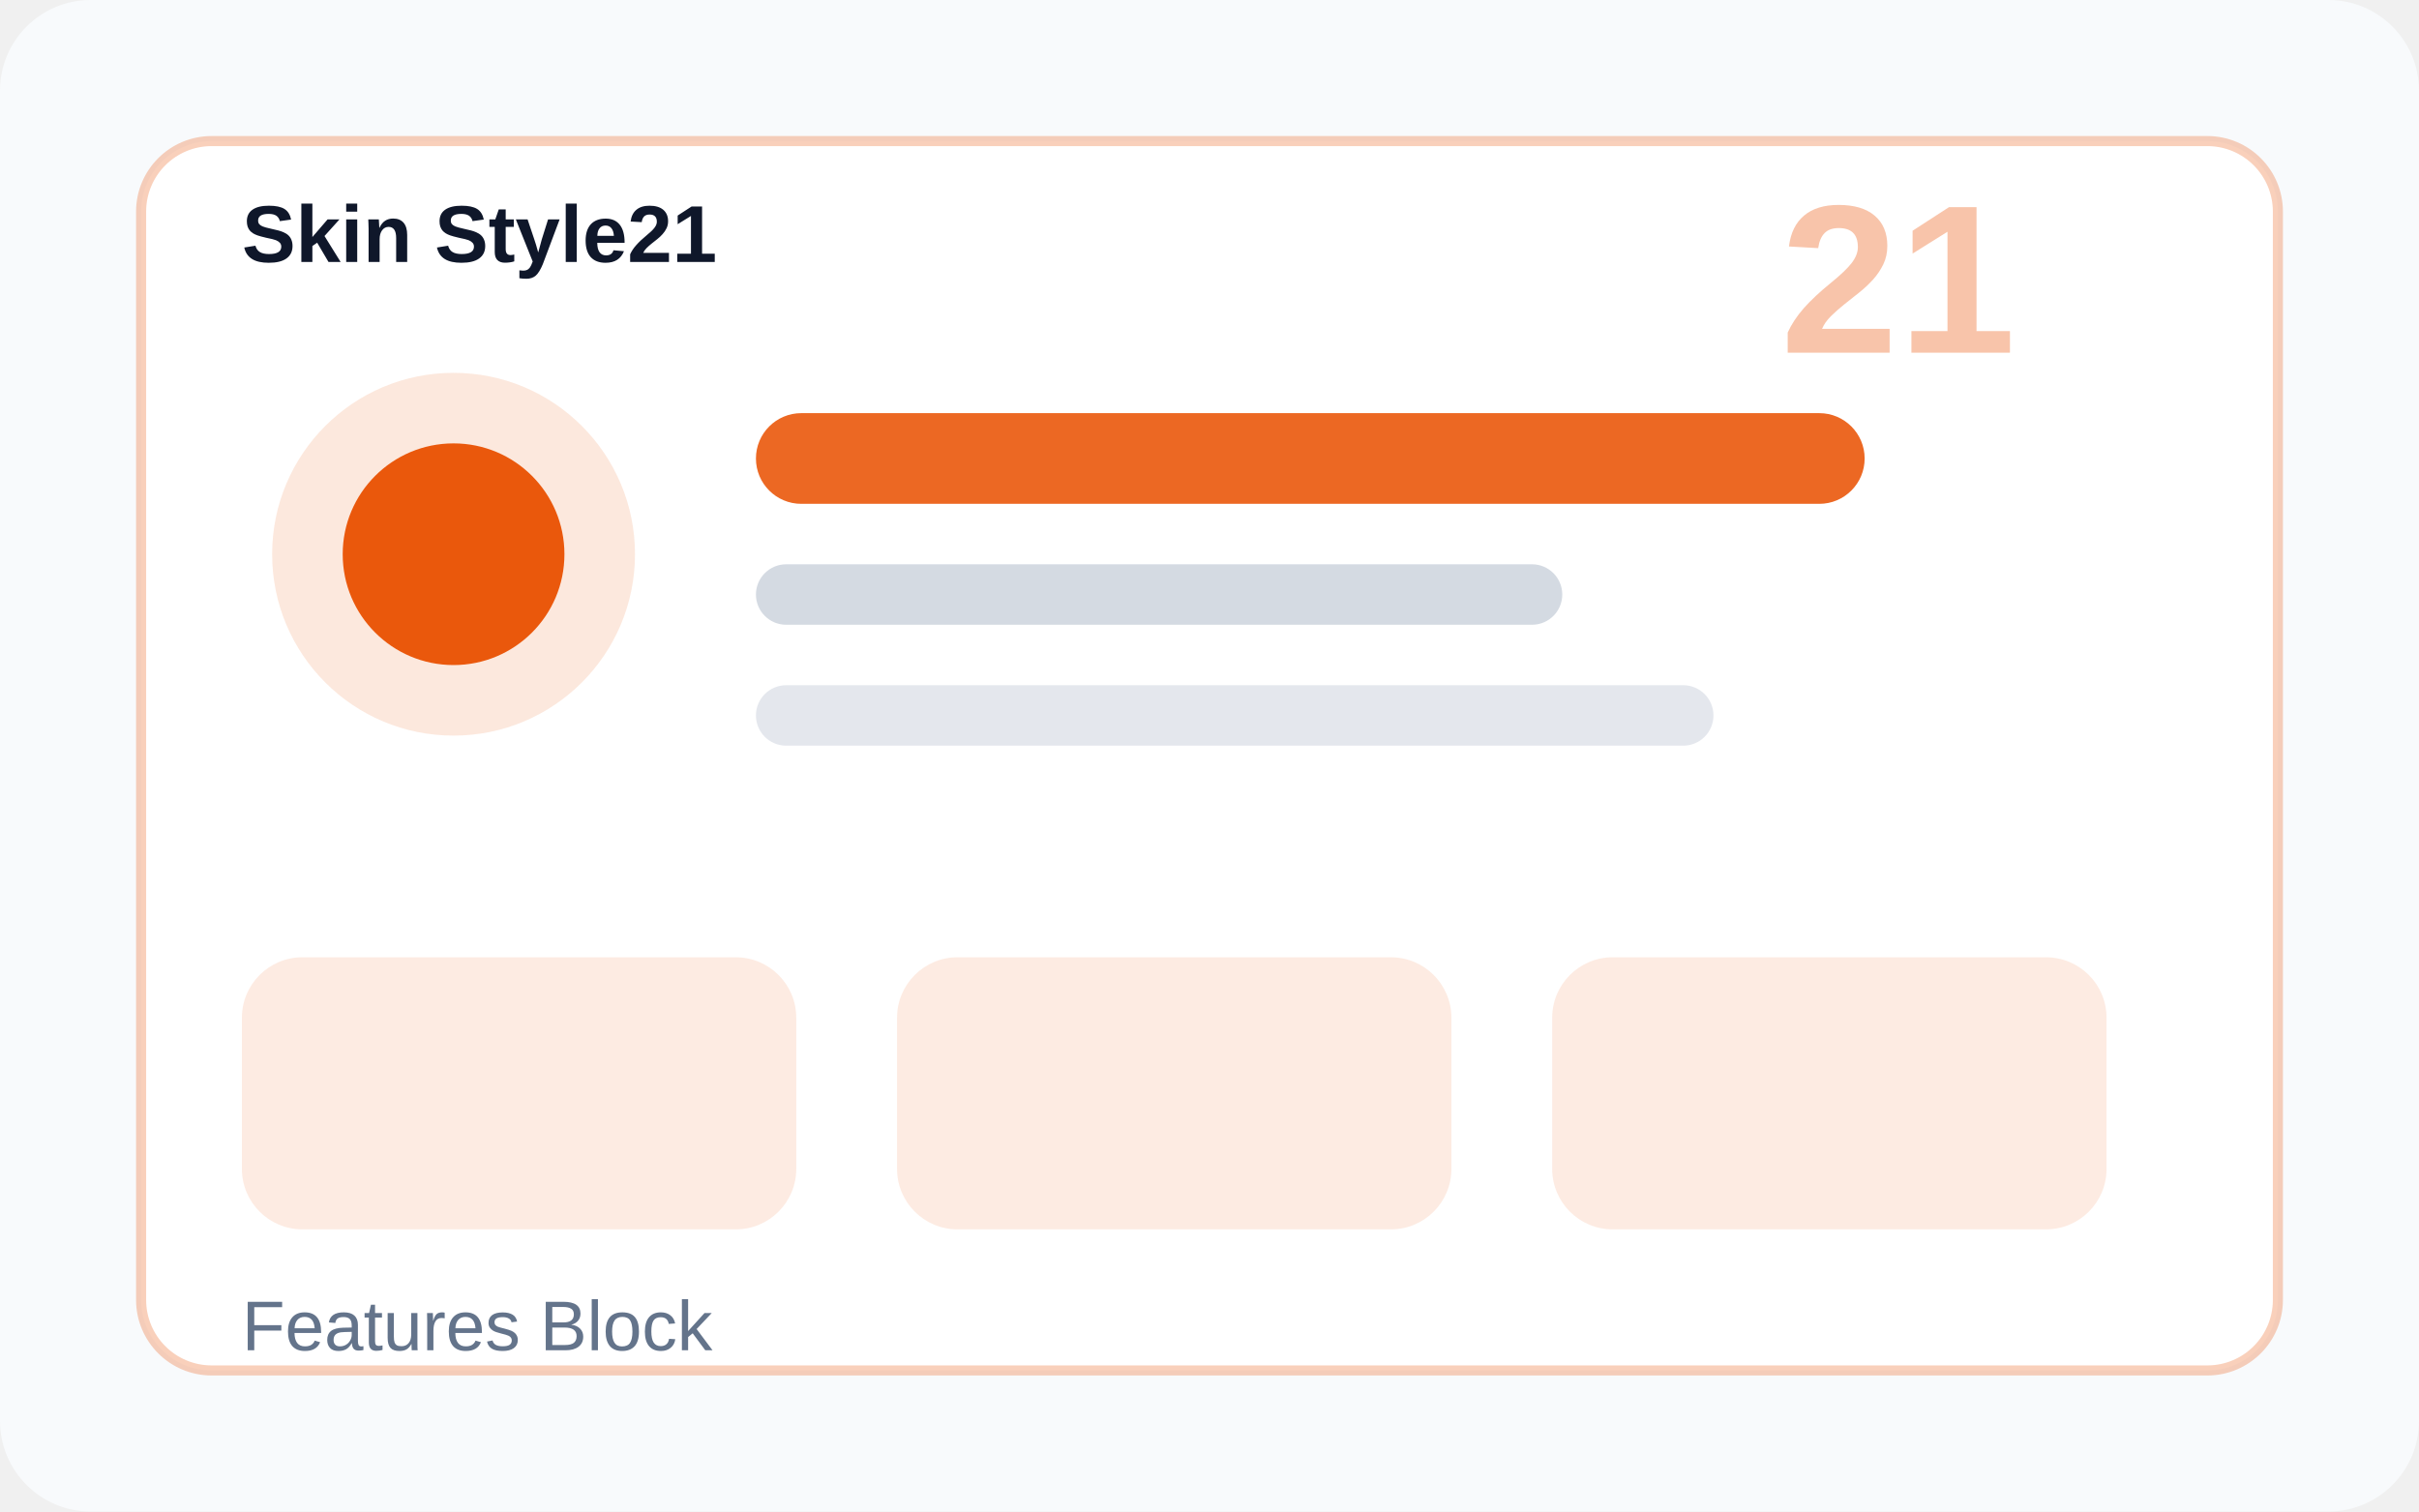
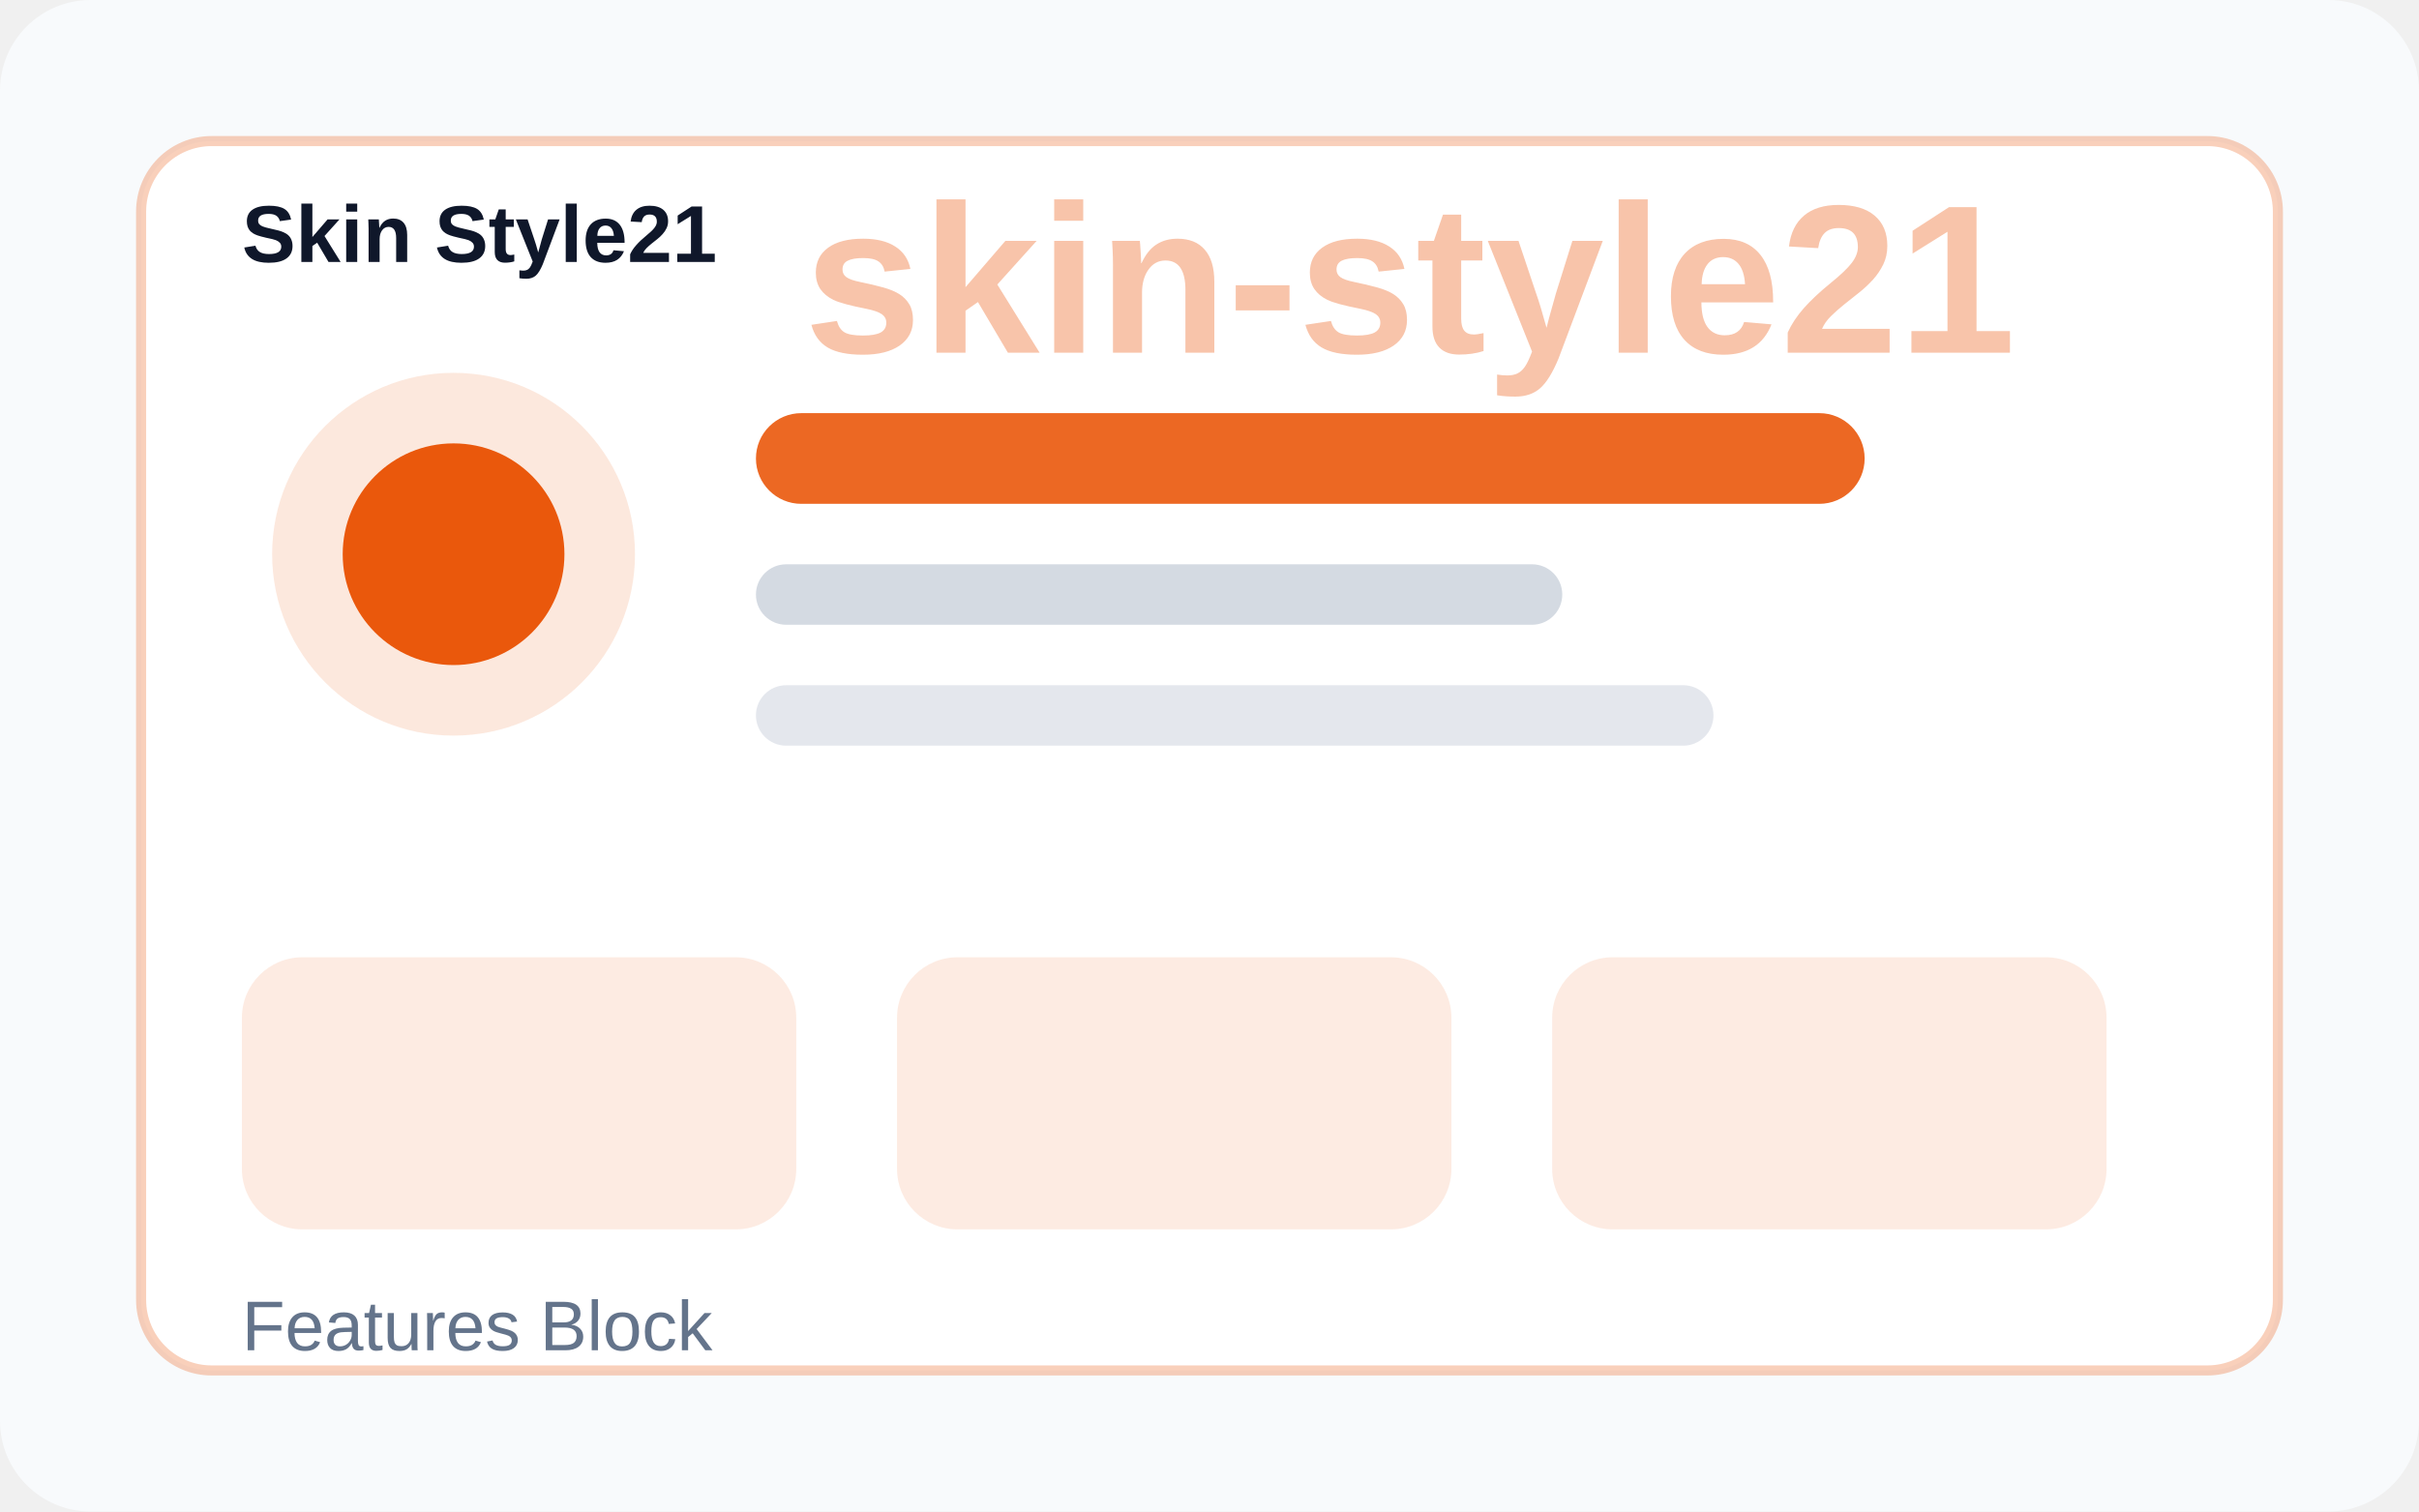
<svg xmlns="http://www.w3.org/2000/svg" width="480" height="300" viewBox="0 0 480 300" role="img">
  <rect width="480" height="300" rx="18" fill="#f8fafc" />
  <rect x="28" y="28" width="424" height="244" rx="14" fill="#fff" stroke="#ea580c" stroke-opacity="0.28" stroke-width="2" />
  <circle cx="90" cy="110" r="36" fill="#ea580c" fill-opacity="0.14" />
  <circle cx="90" cy="110" r="22" fill="#ea580c" />
  <rect x="150" y="82" width="220" height="18" rx="9" fill="#ea580c" fill-opacity="0.9" />
  <rect x="150" y="112" width="160" height="12" rx="6" fill="#94a3b8" fill-opacity="0.4" />
  <rect x="150" y="136" width="190" height="12" rx="6" fill="#94a3b8" fill-opacity="0.25" />
  <rect x="48" y="190" width="110" height="54" rx="12" fill="#ea580c" fill-opacity="0.12" />
  <rect x="178" y="190" width="110" height="54" rx="12" fill="#ea580c" fill-opacity="0.12" />
  <rect x="308" y="190" width="110" height="54" rx="12" fill="#ea580c" fill-opacity="0.12" />
-   <text x="400" y="70" text-anchor="end" font-family="Segoe UI, Arial, sans-serif" font-size="42" font-weight="700" fill="#ea580c" fill-opacity="0.35">21</text>
+   <text x="400" y="70" text-anchor="end" font-family="Segoe UI, Arial, sans-serif" font-size="42" font-weight="700" fill="#ea580c" fill-opacity="0.35">skin-style21</text>
  <text x="48" y="52" font-family="Segoe UI, Arial, sans-serif" font-size="16" font-weight="600" fill="#0f172a">Skin Style21</text>
  <text x="48" y="268" font-family="Segoe UI, Arial, sans-serif" font-size="14" fill="#64748b">Features Block</text>
</svg>
